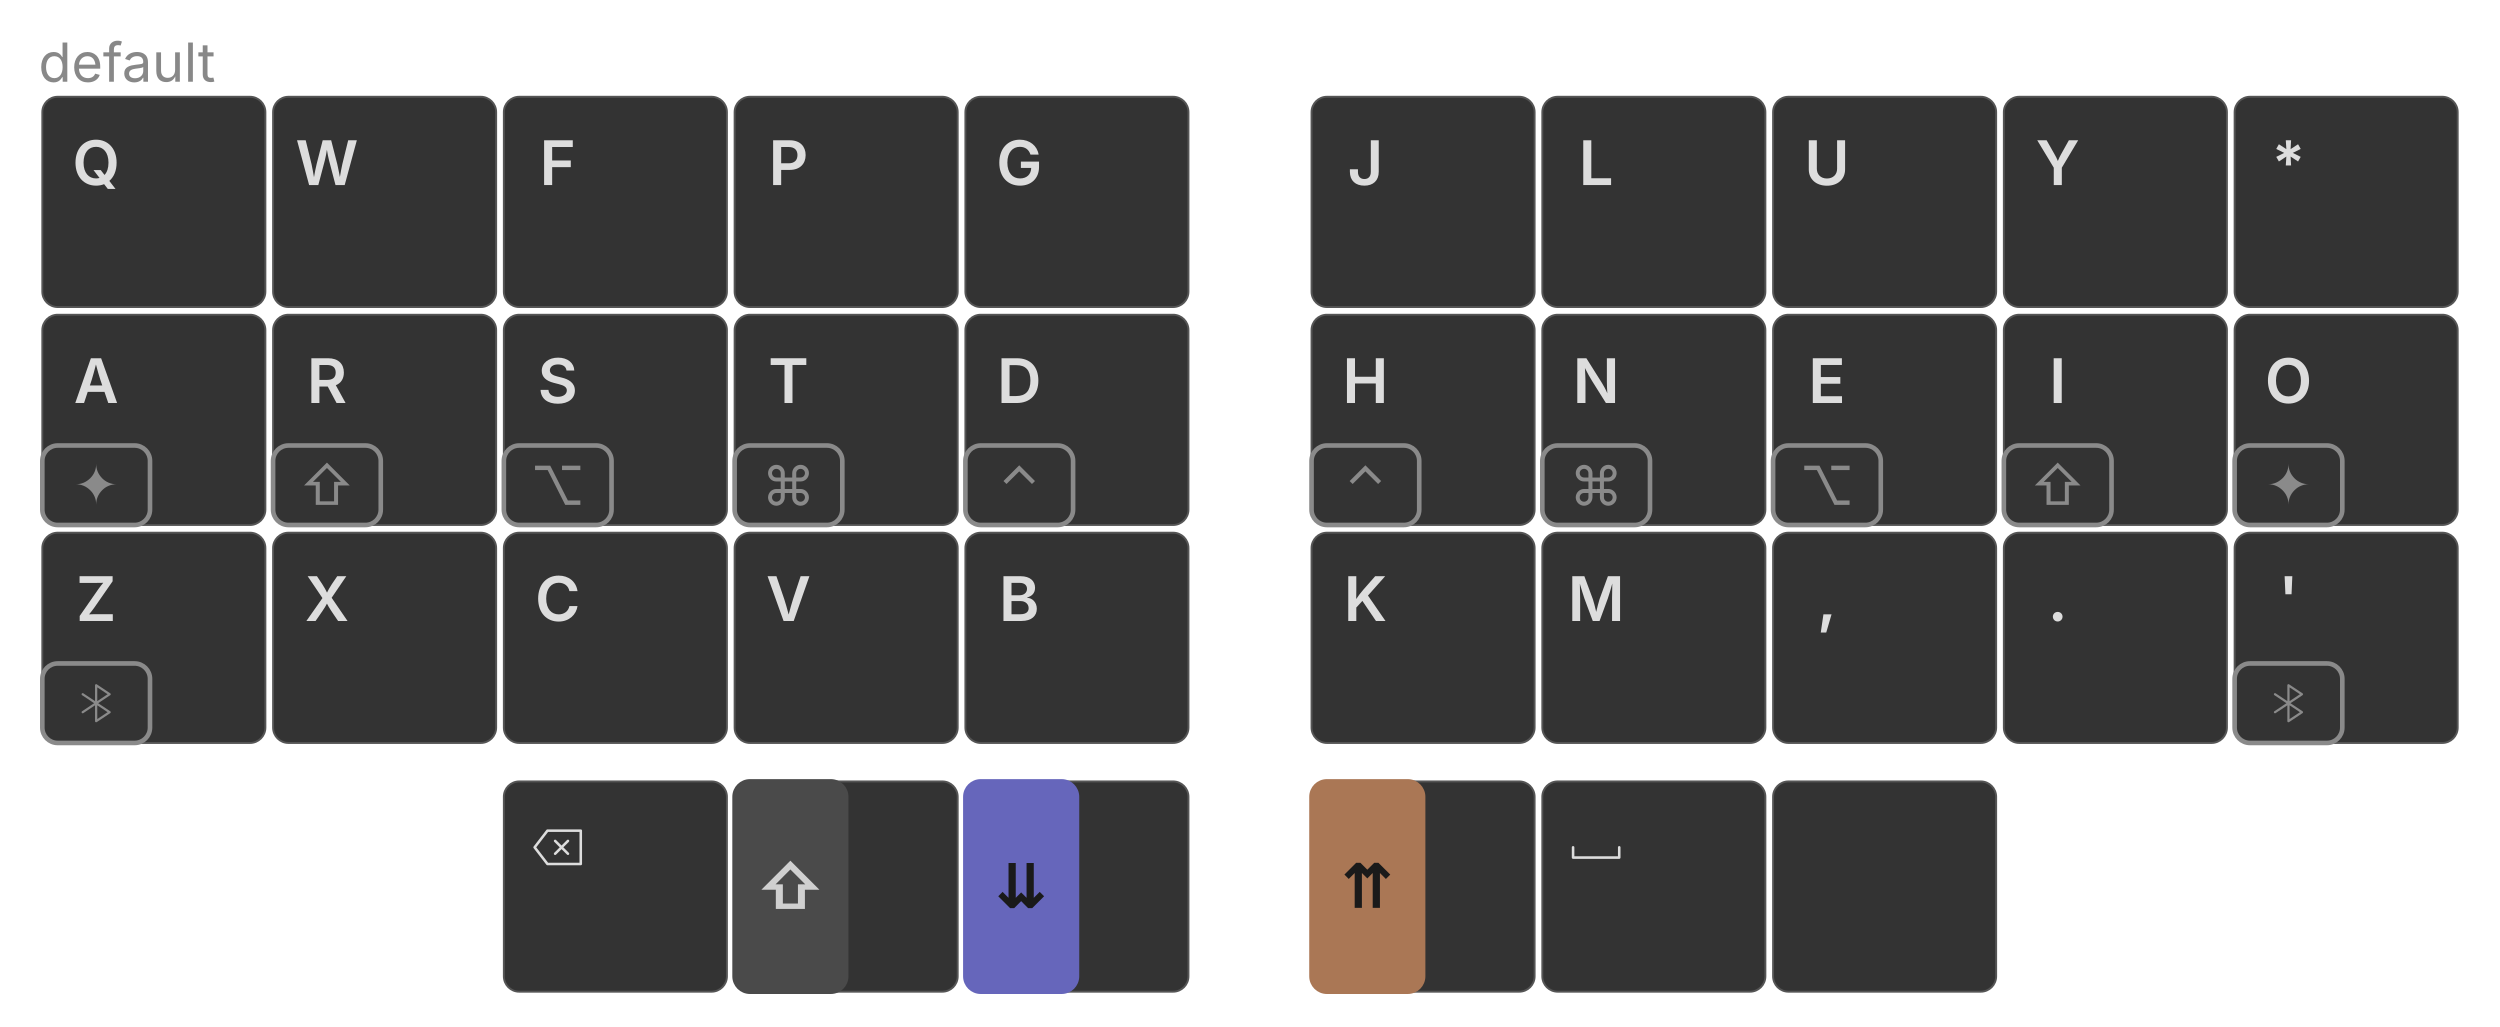
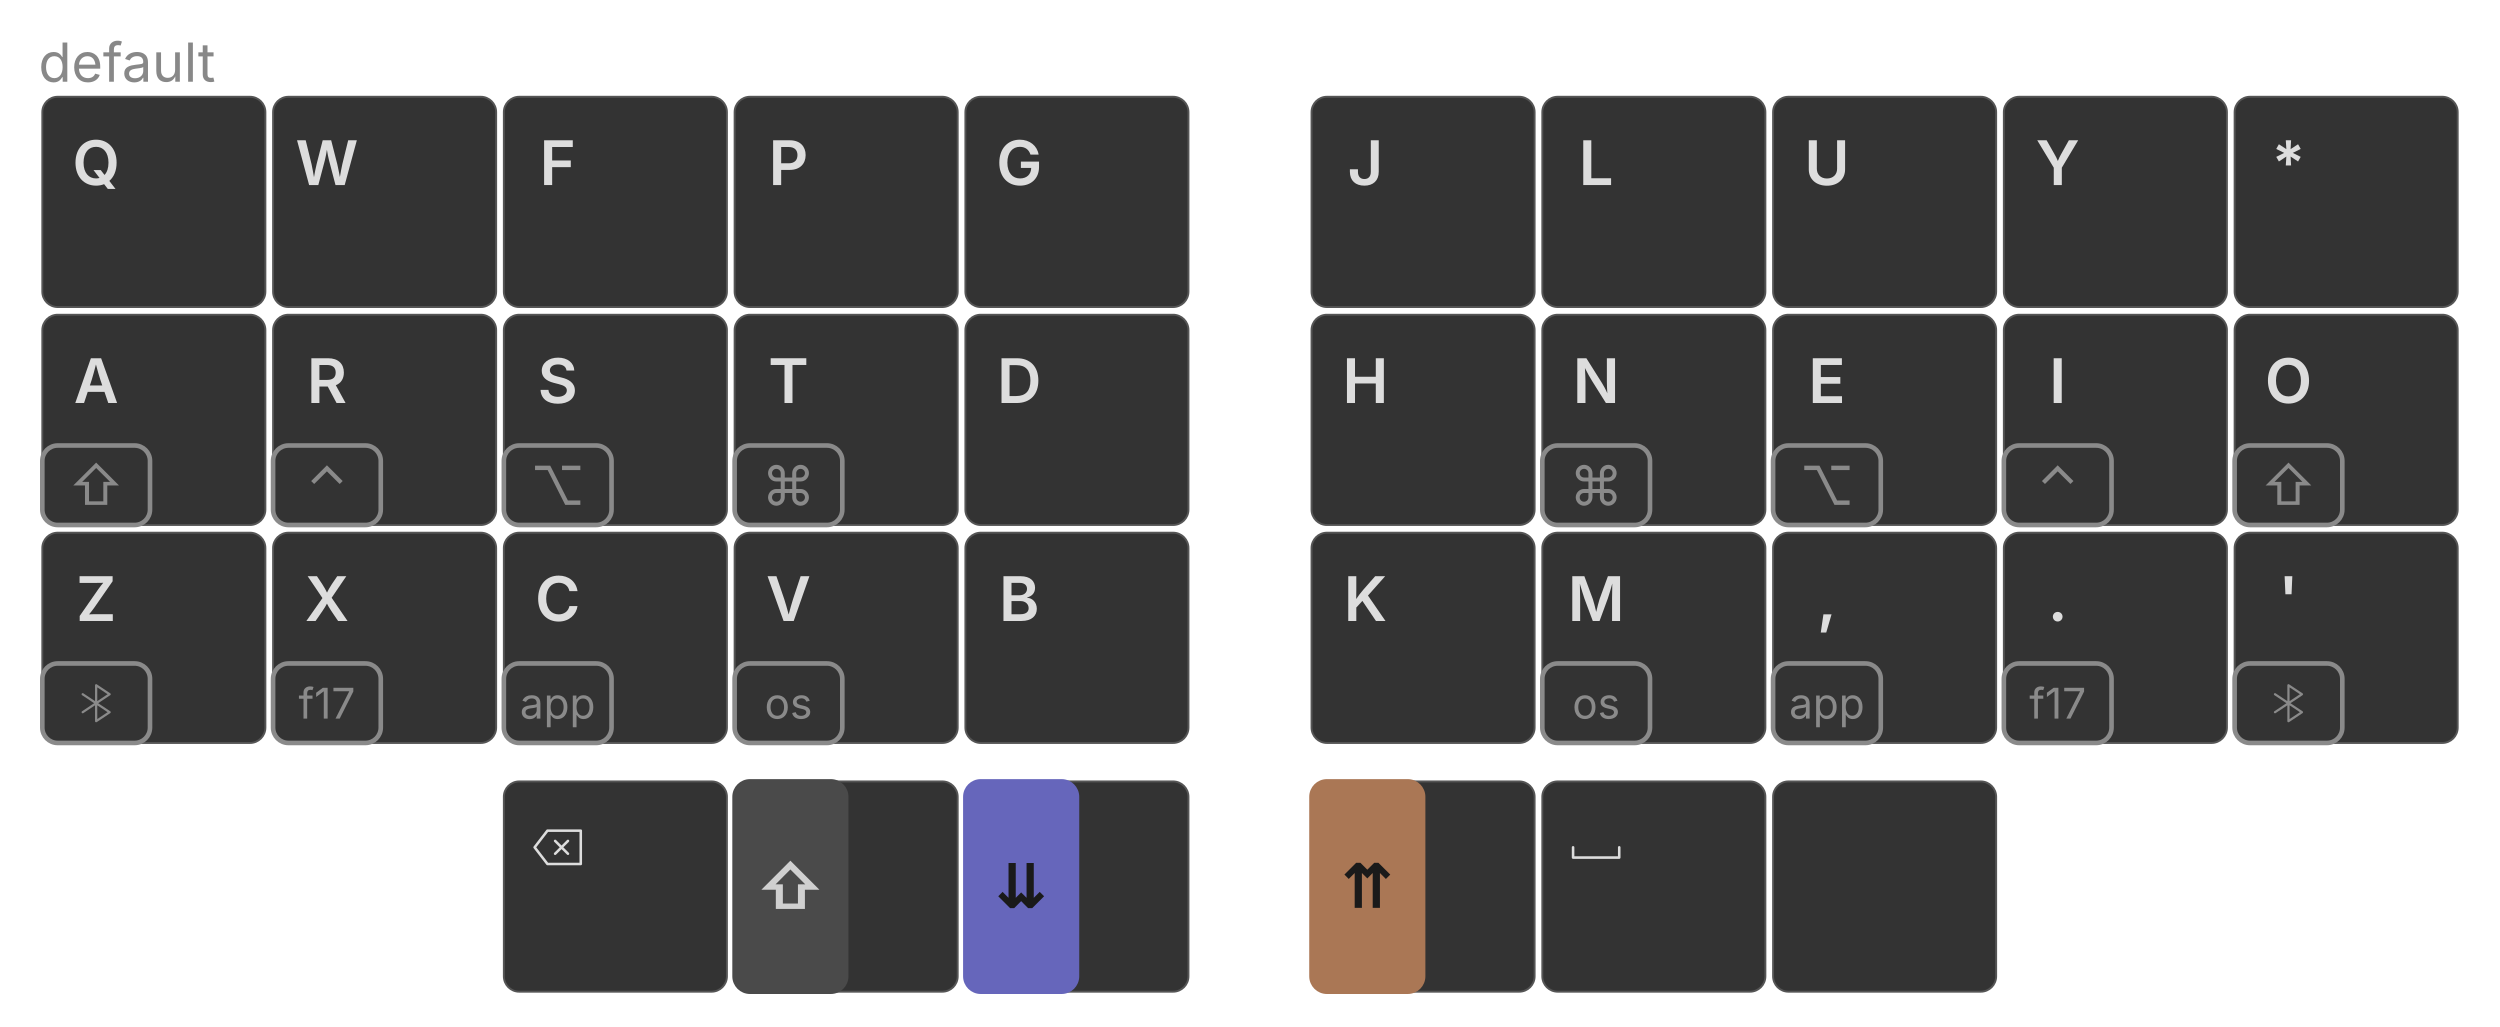
<svg xmlns="http://www.w3.org/2000/svg" class="keymap" width="650" height="267" viewBox="-10 -24 650.0 266.68">
  <style>/* Inter for letters. cairosvg uses only the first family, so marks
       Inter lacks (✦ ⇊ ⇈) set .dejavu; browsers still walk the stack. */
    svg.keymap { background: #1e1e2e;
                 font-family: Inter, "DejaVu Sans", "Segoe UI Symbol",
                              "Apple Symbols", sans-serif; }
    text.dejavu { font-family: "DejaVu Sans", "Segoe UI Symbol",
                  "Apple Symbols", sans-serif; }
    rect.keycap { fill: #333333; stroke: #555555; stroke-width: 0.5px; }
    text { fill: #c8c8c8; text-anchor: middle; dominant-baseline: central; }
    text.base { font-size: 16px; font-weight: 600; fill: #dddddd; }
    text.hold { font-size: 11px; }
    text.sym { font-size: 13px; fill: #9999ff; }
    text.num { font-size: 13px; fill: #ee9944; }
    text.oneshot { font-size: 12px; font-weight: 600; }
    use.glyph { fill: none; stroke: #c8c8c8; stroke-width: 2px;
                stroke-linecap: round; stroke-linejoin: round; }
    use.glyph.base { stroke: #dddddd; }
    use.glyph.sym { stroke: #9999ff; }
    use.glyph.num { stroke: #ee9944; }
    use.glyph.hold.tap-preferred.mod { stroke: #8a8a8a; }
    use.glyph.hold.hold-preferred.mod, use.glyph.oneshot.mod { stroke: #d0d0d0; }
    use.glyph.hold.hold-preferred.sym, use.glyph.oneshot.sym,
    use.glyph.hold.hold-preferred.nav, use.glyph.oneshot.nav { stroke: #1a1a1a; }
    use.glyph.hold.tap-preferred.sym { stroke: #9999ff; }
    use.glyph.hold.tap-preferred.nav { stroke: #ee9944; }
    rect.hold-box { stroke-width: 1.2px; }
    rect.hold-box.tap-preferred.mod { fill: none; stroke: #8a8a8a; }
    rect.hold-box.tap-preferred.sym { fill: none; stroke: #9999ff; }
    rect.hold-box.tap-preferred.nav { fill: none; stroke: #ee9944; }
    rect.hold-box.hold-preferred.mod { fill: #4a4a4a; stroke: #4a4a4a; }
    rect.hold-box.hold-preferred.sym { fill: #6666bb; stroke: #6666bb; }
    rect.hold-box.hold-preferred.nav { fill: #aa7755; stroke: #aa7755; }
    rect.hold-box.oneshot.mod { fill: #4a4a4a; stroke: #4a4a4a; }
    rect.hold-box.oneshot.sym { fill: #6666bb; stroke: #6666bb; }
    rect.hold-box.oneshot.nav { fill: #aa7755; stroke: #aa7755; }
    text.hold.hold-preferred.mod, text.oneshot.mod { fill: #d0d0d0; font-weight: 700; }
    text.hold.hold-preferred.sym, text.oneshot.sym,
    text.hold.hold-preferred.nav, text.oneshot.nav { fill: #1a1a1a; font-weight: 700; }
    text.hold.tap-preferred { fill: #8a8a8a; }
    text.hold.symbol { font-size: 14px; }
    text.oneshot.symbol { font-size: 16px; }
    text.title { font-size: 14px; fill: #888888; text-anchor: start; }</style>
  <defs>
    <path id="glyph_backspace" class="symbol" transform="scale(0.333333) translate(-24,-24)" d="M22,19l10,10 M22,29l10-10 M6,24l10,13h26v-26h-26z" />
    <path id="glyph_delete-word" class="symbol" transform="scale(0.333333) translate(-24,-24)" d="M22,19l10,10 M22,29l10-10 M6,24l10,13h26v-26h-26z M6,17l-6,7,6,7" />
    <path id="glyph_return" class="symbol" transform="scale(0.333333) translate(-24,-24)" d="M42,13V27H6 m8-8l-8,8l8,8" />
    <path id="glyph_space" class="symbol" transform="scale(0.333333) translate(-24,-24)" d="M42,24V32H6V24" />
    <path id="glyph_escape" class="symbol" transform="scale(0.333333) translate(-24,-24)" d="M24,24l-18-18 m0,10v-10h10 M24,6A18,18,0,1,1,6,24" />
    <path id="glyph_up" class="symbol" transform="scale(0.333333) translate(-24,-24)" d="M24,42v-36 m-8,6l8-8l8,8" />
    <path id="glyph_down" class="symbol" transform="scale(0.333333) translate(-24,-24)" d="M24,6v36 m-8,-6l8,8l8-8" />
    <path id="glyph_left" class="symbol" transform="scale(0.333333) translate(-24,-24)" d="M42,24h-36 m6-8l-8,8l8,8" />
    <path id="glyph_right" class="symbol" transform="scale(0.333333) translate(-24,-24)" d="M6,24h36 m-6-8l8,8l-8,8" />
    <path id="glyph_tab" class="symbol" transform="scale(0.333333) translate(-24,-24)" d="M6,12H32m-5-6l7,6l-7,6 M6,36H32m-5-6l7,6l-7,6 M42,8v32" />
    <path id="glyph_btab" class="symbol" transform="scale(0.333333) translate(-24,-24)" d="M42,12H16m5-6l-7,6l7,6 M42,36H16m5-6l-7,6l7,6 M6,8v32" />
    <path id="glyph_home" class="symbol" transform="scale(0.333333) translate(-24,-24)" d="M8,10v28 M8,16h32 M8,32h20" />
    <path id="glyph_end" class="symbol" transform="scale(0.333333) translate(-24,-24)" d="M40,10v28 M8,16h32 M20,32h20" />
    <path id="glyph_word-left" class="symbol" transform="scale(0.333333) translate(-24,-24)" d="M22,24h-16m6-8l-8,8l8,8 M26,17h16v14h-16z" />
    <path id="glyph_word-right" class="symbol" transform="scale(0.333333) translate(-24,-24)" d="M6,17h16v14h-16z M26,24h16m-6-8l8,8l-8,8" />
    <path id="glyph_hist-back" class="symbol" transform="scale(0.333333) translate(-24,-24)" d="M36,32A14,14 0 1 0 24,12m8-8l-8,8l8,8" />
    <path id="glyph_hist-fwd" class="symbol" transform="scale(0.333333) translate(-24,-24)" d="M12,32A14,14 0 1 1 24,12m-8-8l8,8l-8,8" />
    <path id="glyph_app-tab-prev" class="symbol" transform="scale(0.333333) translate(-24,-24)" d="M6,10h18v10h18v20H6z" />
    <path id="glyph_app-tab-next" class="symbol" transform="scale(0.333333) translate(-24,-24)" d="M6,20h18v-10h18v30H6z" />
    <path id="glyph_bluetooth" class="symbol" transform="scale(0.333333) translate(-24,-24)" d="M12,16 L36,32 L24,40 L24,8 L36,16 L12,32" />
  </defs>
  <text class="title" x="0" y="-8">default</text>
  <g transform="translate(0.00,0.00)">
    <rect class="keycap" x="1.0" y="1.0" width="58.0" height="54.67" rx="4.0" ry="4.0" />
    <text class="base" x="15.0" y="18.134">Q</text>
  </g>
  <g transform="translate(60.00,0.00)">
    <rect class="keycap" x="1.0" y="1.0" width="58.0" height="54.67" rx="4.0" ry="4.0" />
    <text class="base" x="15.0" y="18.134">W</text>
  </g>
  <g transform="translate(120.00,0.00)">
    <rect class="keycap" x="1.0" y="1.0" width="58.0" height="54.67" rx="4.0" ry="4.0" />
    <text class="base" x="15.0" y="18.134">F</text>
  </g>
  <g transform="translate(180.00,0.00)">
    <rect class="keycap" x="1.0" y="1.0" width="58.0" height="54.67" rx="4.0" ry="4.0" />
    <text class="base" x="15.0" y="18.134">P</text>
  </g>
  <g transform="translate(240.00,0.00)">
    <rect class="keycap" x="1.0" y="1.0" width="58.0" height="54.67" rx="4.0" ry="4.0" />
    <text class="base" x="15.0" y="18.134">G</text>
  </g>
  <g transform="translate(330.00,0.00)">
    <rect class="keycap" x="1.0" y="1.0" width="58.0" height="54.67" rx="4.0" ry="4.0" />
    <text class="base" x="15.0" y="18.134">J</text>
  </g>
  <g transform="translate(390.00,0.00)">
    <rect class="keycap" x="1.0" y="1.0" width="58.0" height="54.67" rx="4.0" ry="4.0" />
    <text class="base" x="15.0" y="18.134">L</text>
  </g>
  <g transform="translate(450.00,0.00)">
    <rect class="keycap" x="1.0" y="1.0" width="58.0" height="54.67" rx="4.0" ry="4.0" />
    <text class="base" x="15.0" y="18.134">U</text>
  </g>
  <g transform="translate(510.00,0.00)">
    <rect class="keycap" x="1.0" y="1.0" width="58.0" height="54.67" rx="4.0" ry="4.0" />
    <text class="base" x="15.0" y="18.134">Y</text>
  </g>
  <g transform="translate(570.00,0.00)">
    <rect class="keycap" x="1.0" y="1.0" width="58.0" height="54.67" rx="4.0" ry="4.0" />
    <text class="base" x="15.0" y="18.134">*</text>
  </g>
  <g transform="translate(0.00,56.67)">
    <rect class="keycap" x="1.0" y="1.0" width="58.0" height="54.67" rx="4.0" ry="4.0" />
    <rect class="hold-box tap-preferred mod" x="1.0" y="35.002" width="28.0" height="20.668" rx="4.0" ry="4.0" />
    <text class="base" x="15.0" y="18.134">A</text>
-     <text class="hold tap-preferred mod symbol dejavu" x="15.0" y="45.336">✦</text>
+     <text class="hold tap-preferred mod symbol" x="15.0" y="45.336">⇧</text>
  </g>
  <g transform="translate(60.00,56.67)">
    <rect class="keycap" x="1.0" y="1.0" width="58.0" height="54.67" rx="4.0" ry="4.0" />
    <rect class="hold-box tap-preferred mod" x="1.0" y="35.002" width="28.0" height="20.668" rx="4.0" ry="4.0" />
    <text class="base" x="15.0" y="18.134">R</text>
-     <text class="hold tap-preferred mod symbol" x="15.0" y="45.336">⇧</text>
+     <text class="hold tap-preferred mod symbol" x="15.0" y="45.336">⌃</text>
  </g>
  <g transform="translate(120.00,56.67)">
    <rect class="keycap" x="1.0" y="1.0" width="58.0" height="54.67" rx="4.0" ry="4.0" />
    <rect class="hold-box tap-preferred mod" x="1.0" y="35.002" width="28.0" height="20.668" rx="4.0" ry="4.0" />
    <text class="base" x="15.0" y="18.134">S</text>
    <text class="hold tap-preferred mod symbol" x="15.0" y="45.336">⌥</text>
  </g>
  <g transform="translate(180.00,56.67)">
    <rect class="keycap" x="1.0" y="1.0" width="58.0" height="54.67" rx="4.0" ry="4.0" />
    <rect class="hold-box tap-preferred mod" x="1.0" y="35.002" width="28.0" height="20.668" rx="4.0" ry="4.0" />
    <text class="base" x="15.0" y="18.134">T</text>
    <text class="hold tap-preferred mod symbol" x="15.0" y="45.336">⌘</text>
  </g>
  <g transform="translate(240.00,56.67)">
    <rect class="keycap" x="1.0" y="1.0" width="58.0" height="54.67" rx="4.0" ry="4.0" />
-     <rect class="hold-box tap-preferred mod" x="1.0" y="35.002" width="28.0" height="20.668" rx="4.0" ry="4.0" />
    <text class="base" x="15.0" y="18.134">D</text>
-     <text class="hold tap-preferred mod symbol" x="15.0" y="45.336">⌃</text>
  </g>
  <g transform="translate(330.00,56.67)">
    <rect class="keycap" x="1.0" y="1.0" width="58.0" height="54.67" rx="4.0" ry="4.0" />
-     <rect class="hold-box tap-preferred mod" x="1.0" y="35.002" width="28.0" height="20.668" rx="4.0" ry="4.0" />
    <text class="base" x="15.0" y="18.134">H</text>
-     <text class="hold tap-preferred mod symbol" x="15.0" y="45.336">⌃</text>
  </g>
  <g transform="translate(390.00,56.67)">
    <rect class="keycap" x="1.0" y="1.0" width="58.0" height="54.67" rx="4.0" ry="4.0" />
    <rect class="hold-box tap-preferred mod" x="1.0" y="35.002" width="28.0" height="20.668" rx="4.0" ry="4.0" />
    <text class="base" x="15.0" y="18.134">N</text>
    <text class="hold tap-preferred mod symbol" x="15.0" y="45.336">⌘</text>
  </g>
  <g transform="translate(450.00,56.67)">
    <rect class="keycap" x="1.0" y="1.0" width="58.0" height="54.67" rx="4.0" ry="4.0" />
    <rect class="hold-box tap-preferred mod" x="1.0" y="35.002" width="28.0" height="20.668" rx="4.0" ry="4.0" />
    <text class="base" x="15.0" y="18.134">E</text>
    <text class="hold tap-preferred mod symbol" x="15.0" y="45.336">⌥</text>
  </g>
  <g transform="translate(510.00,56.67)">
    <rect class="keycap" x="1.0" y="1.0" width="58.0" height="54.67" rx="4.0" ry="4.0" />
    <rect class="hold-box tap-preferred mod" x="1.0" y="35.002" width="28.0" height="20.668" rx="4.0" ry="4.0" />
    <text class="base" x="15.0" y="18.134">I</text>
+     <text class="hold tap-preferred mod symbol" x="15.0" y="45.336">⌃</text>
+   </g>
+   <g transform="translate(570.00,56.67)">
+     <rect class="keycap" x="1.0" y="1.0" width="58.0" height="54.67" rx="4.0" ry="4.0" />
+     <rect class="hold-box tap-preferred mod" x="1.0" y="35.002" width="28.0" height="20.668" rx="4.0" ry="4.0" />
+     <text class="base" x="15.0" y="18.134">O</text>
    <text class="hold tap-preferred mod symbol" x="15.0" y="45.336">⇧</text>
-   </g>
-   <g transform="translate(570.00,56.67)">
-     <rect class="keycap" x="1.0" y="1.0" width="58.0" height="54.67" rx="4.0" ry="4.0" />
-     <rect class="hold-box tap-preferred mod" x="1.0" y="35.002" width="28.0" height="20.668" rx="4.0" ry="4.0" />
-     <text class="base" x="15.0" y="18.134">O</text>
-     <text class="hold tap-preferred mod symbol dejavu" x="15.0" y="45.336">✦</text>
  </g>
  <g transform="translate(0.00,113.34)">
    <rect class="keycap" x="1.0" y="1.0" width="58.0" height="54.67" rx="4.0" ry="4.0" />
    <rect class="hold-box tap-preferred mod" x="1.0" y="35.002" width="28.0" height="20.668" rx="4.0" ry="4.0" />
    <text class="base" x="15.0" y="18.134">Z</text>
    <g transform="translate(15.0,45.336) scale(0.875)">
      <use class="glyph hold tap-preferred mod" href="#glyph_bluetooth" />
    </g>
  </g>
  <g transform="translate(60.00,113.34)">
    <rect class="keycap" x="1.0" y="1.0" width="58.0" height="54.67" rx="4.0" ry="4.0" />
+     <rect class="hold-box tap-preferred mod" x="1.0" y="35.002" width="28.0" height="20.668" rx="4.0" ry="4.0" />
    <text class="base" x="15.0" y="18.134">X</text>
+     <text class="hold tap-preferred mod" x="15.0" y="45.336">f17</text>
  </g>
  <g transform="translate(120.00,113.34)">
    <rect class="keycap" x="1.0" y="1.0" width="58.0" height="54.67" rx="4.0" ry="4.0" />
+     <rect class="hold-box tap-preferred mod" x="1.0" y="35.002" width="28.0" height="20.668" rx="4.0" ry="4.0" />
    <text class="base" x="15.0" y="18.134">C</text>
+     <text class="hold tap-preferred mod" x="15.0" y="45.336">app</text>
  </g>
  <g transform="translate(180.00,113.34)">
    <rect class="keycap" x="1.0" y="1.0" width="58.0" height="54.67" rx="4.0" ry="4.0" />
+     <rect class="hold-box tap-preferred mod" x="1.0" y="35.002" width="28.0" height="20.668" rx="4.0" ry="4.0" />
    <text class="base" x="15.0" y="18.134">V</text>
+     <text class="hold tap-preferred mod" x="15.0" y="45.336">os</text>
  </g>
  <g transform="translate(240.00,113.34)">
    <rect class="keycap" x="1.0" y="1.0" width="58.0" height="54.67" rx="4.0" ry="4.0" />
    <text class="base" x="15.0" y="18.134">B</text>
  </g>
  <g transform="translate(330.00,113.34)">
    <rect class="keycap" x="1.0" y="1.0" width="58.0" height="54.67" rx="4.0" ry="4.0" />
    <text class="base" x="15.0" y="18.134">K</text>
  </g>
  <g transform="translate(390.00,113.34)">
    <rect class="keycap" x="1.0" y="1.0" width="58.0" height="54.67" rx="4.0" ry="4.0" />
+     <rect class="hold-box tap-preferred mod" x="1.0" y="35.002" width="28.0" height="20.668" rx="4.0" ry="4.0" />
    <text class="base" x="15.0" y="18.134">M</text>
+     <text class="hold tap-preferred mod" x="15.0" y="45.336">os</text>
  </g>
  <g transform="translate(450.00,113.34)">
    <rect class="keycap" x="1.0" y="1.0" width="58.0" height="54.67" rx="4.0" ry="4.0" />
+     <rect class="hold-box tap-preferred mod" x="1.0" y="35.002" width="28.0" height="20.668" rx="4.0" ry="4.0" />
    <text class="base" x="15.0" y="18.134">,</text>
+     <text class="hold tap-preferred mod" x="15.0" y="45.336">app</text>
  </g>
  <g transform="translate(510.00,113.34)">
    <rect class="keycap" x="1.0" y="1.0" width="58.0" height="54.67" rx="4.0" ry="4.0" />
+     <rect class="hold-box tap-preferred mod" x="1.0" y="35.002" width="28.0" height="20.668" rx="4.0" ry="4.0" />
    <text class="base" x="15.0" y="18.134">.</text>
+     <text class="hold tap-preferred mod" x="15.0" y="45.336">f17</text>
  </g>
  <g transform="translate(570.00,113.34)">
    <rect class="keycap" x="1.0" y="1.0" width="58.0" height="54.67" rx="4.0" ry="4.0" />
    <rect class="hold-box tap-preferred mod" x="1.0" y="35.002" width="28.0" height="20.668" rx="4.0" ry="4.0" />
    <text class="base" x="15.0" y="18.134">'</text>
    <g transform="translate(15.0,45.336) scale(0.875)">
      <use class="glyph hold tap-preferred mod" href="#glyph_bluetooth" />
    </g>
  </g>
  <g transform="translate(120.00,178.01)">
    <rect class="keycap" x="1.0" y="1.0" width="58.0" height="54.67" rx="4.0" ry="4.0" />
    <use class="glyph base" href="#glyph_backspace" x="15.0" y="18.134" />
  </g>
  <g transform="translate(180.00,178.01)">
    <rect class="keycap" x="1.0" y="1.0" width="58.0" height="54.67" rx="4.0" ry="4.0" />
    <rect class="hold-box oneshot mod" x="1.0" y="1.0" width="29.0" height="54.67" rx="4.0" ry="4.0" />
    <text class="oneshot symbol mod" x="15.5" y="28.335">⇧</text>
  </g>
  <g transform="translate(240.00,178.01)">
    <rect class="keycap" x="1.0" y="1.0" width="58.0" height="54.67" rx="4.0" ry="4.0" />
    <rect class="hold-box oneshot sym" x="1.0" y="1.0" width="29.0" height="54.67" rx="4.0" ry="4.0" />
    <text class="oneshot symbol sym dejavu" x="15.5" y="28.335">⇊</text>
  </g>
  <g transform="translate(330.00,178.01)">
    <rect class="keycap" x="1.0" y="1.0" width="58.0" height="54.67" rx="4.0" ry="4.0" />
    <rect class="hold-box oneshot nav" x="1.0" y="1.0" width="29.0" height="54.67" rx="4.0" ry="4.0" />
    <text class="oneshot symbol nav dejavu" x="15.5" y="28.335">⇈</text>
  </g>
  <g transform="translate(390.00,178.01)">
    <rect class="keycap" x="1.0" y="1.0" width="58.0" height="54.67" rx="4.0" ry="4.0" />
    <use class="glyph base" href="#glyph_space" x="15.0" y="18.134" />
  </g>
  <g transform="translate(450.00,178.01)">
    <rect class="keycap" x="1.0" y="1.0" width="58.0" height="54.67" rx="4.0" ry="4.0" />
  </g>
</svg>
